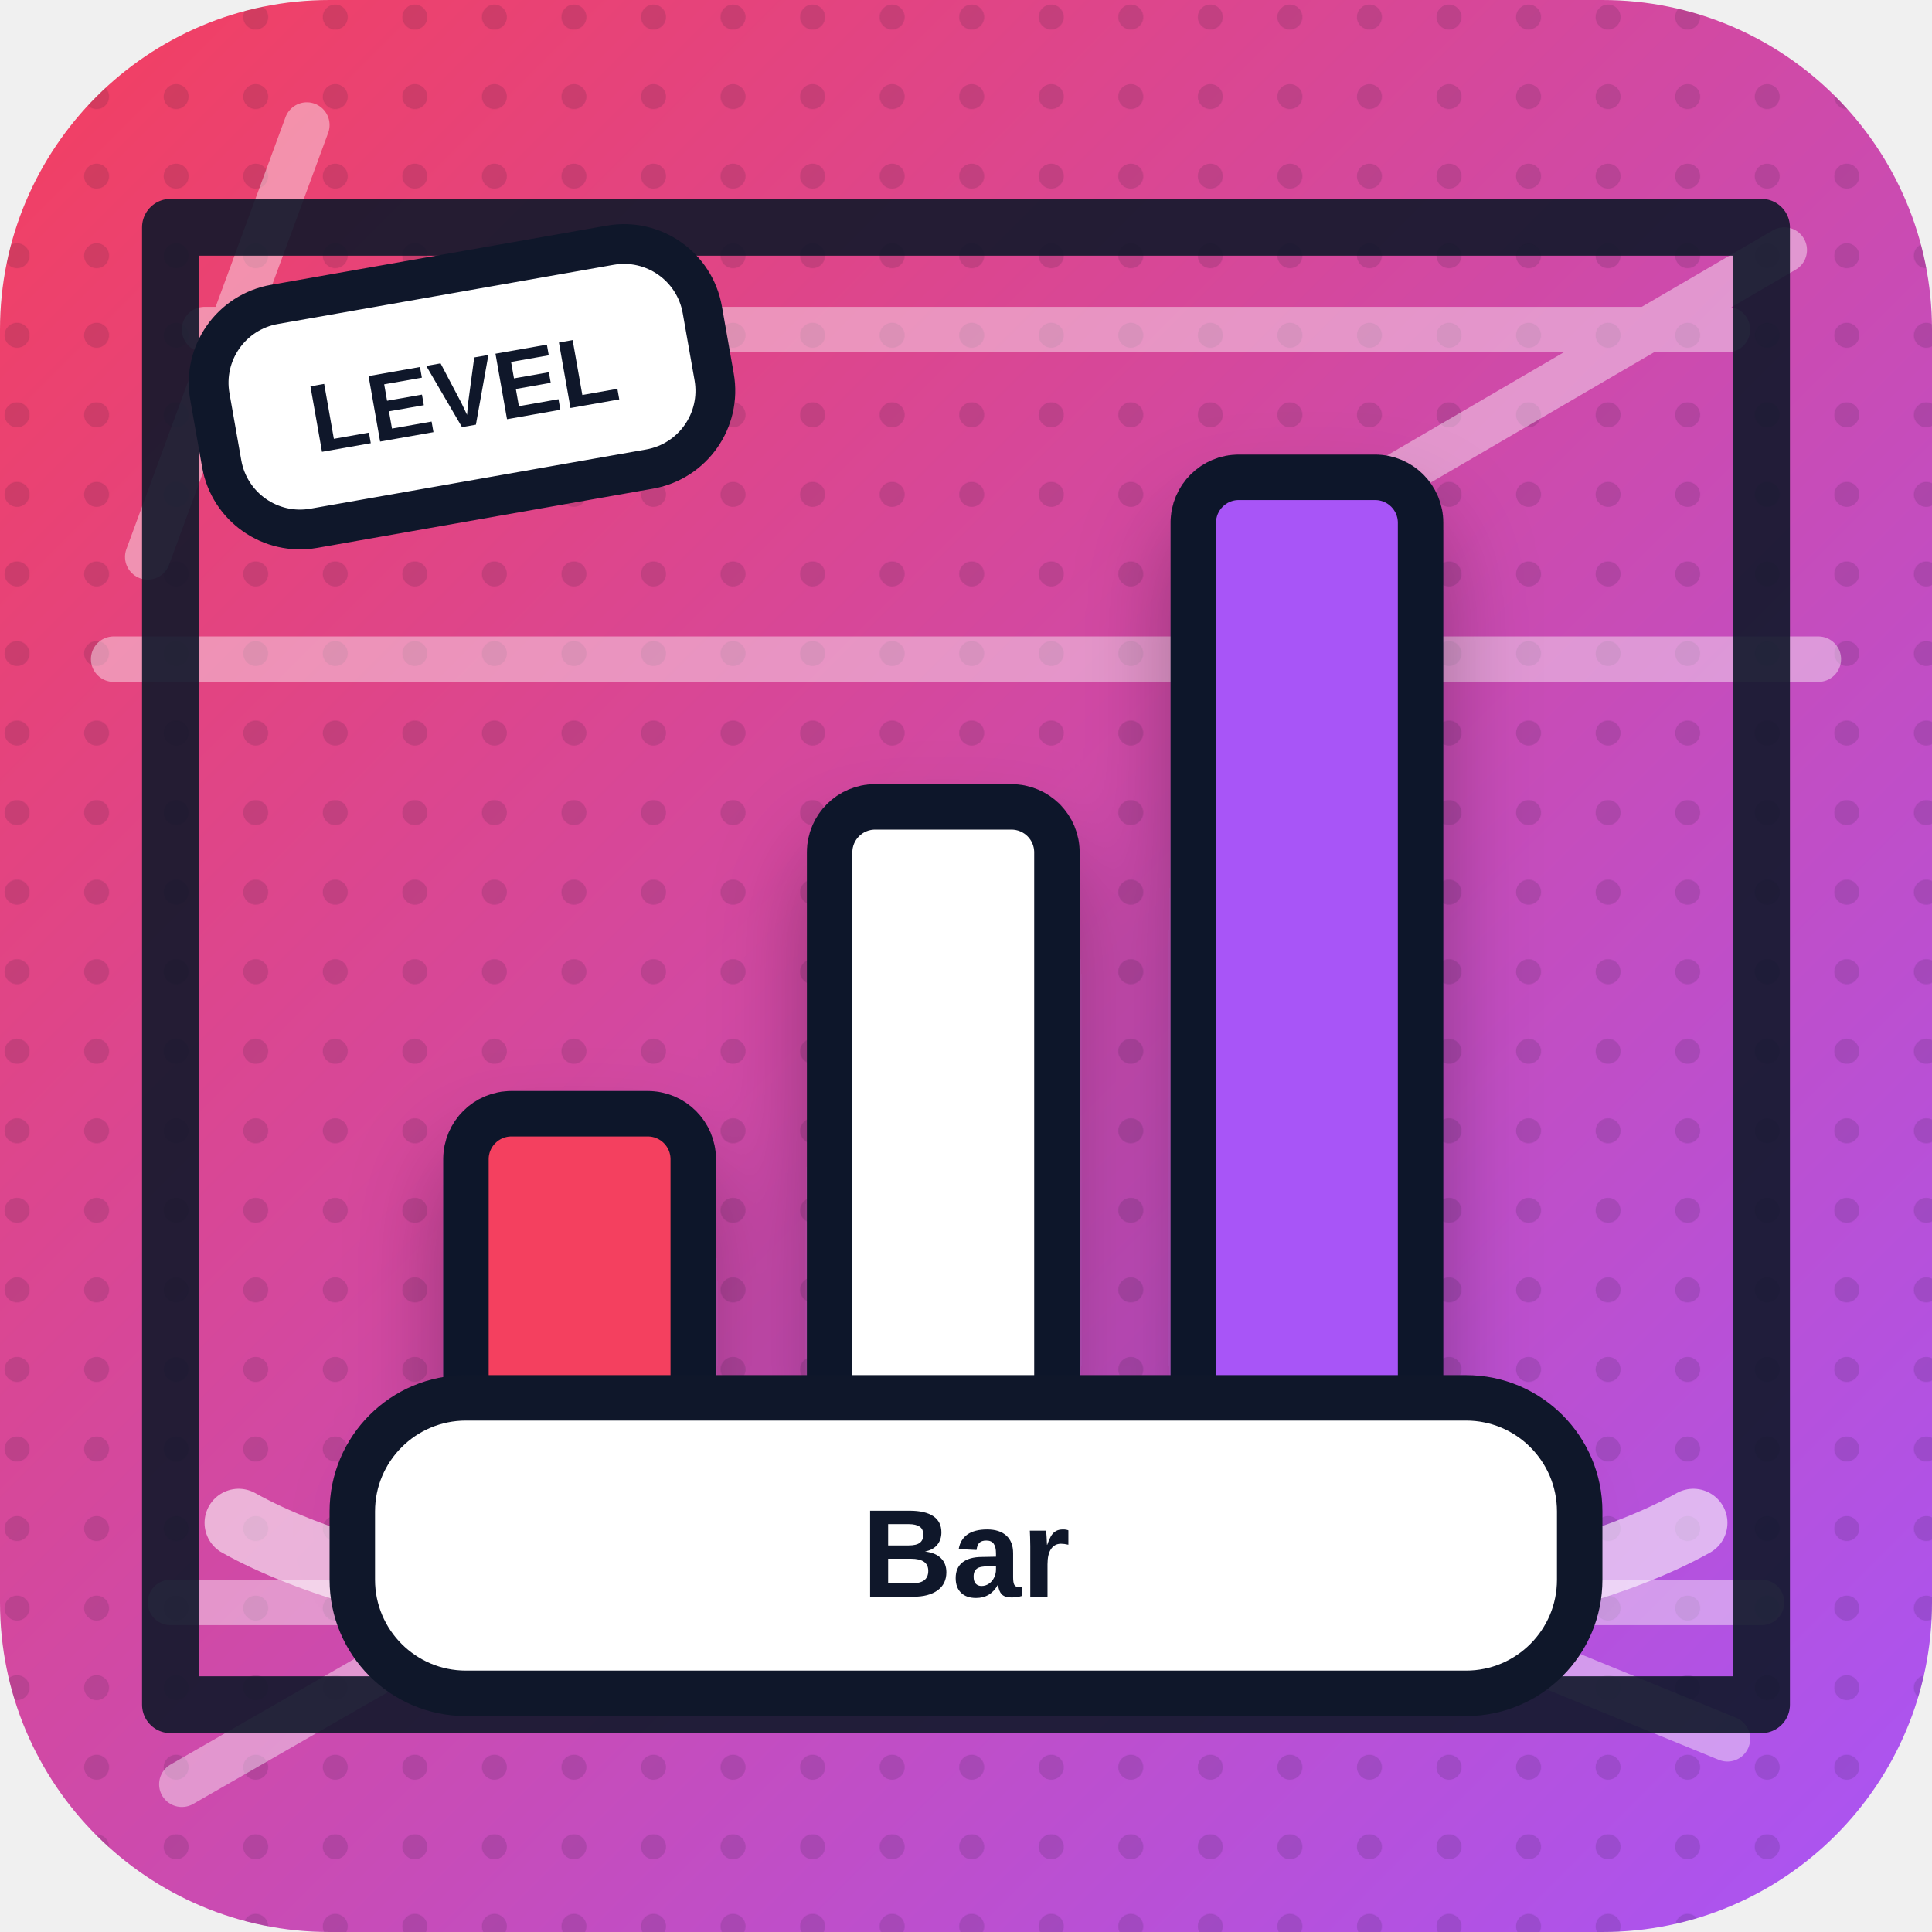
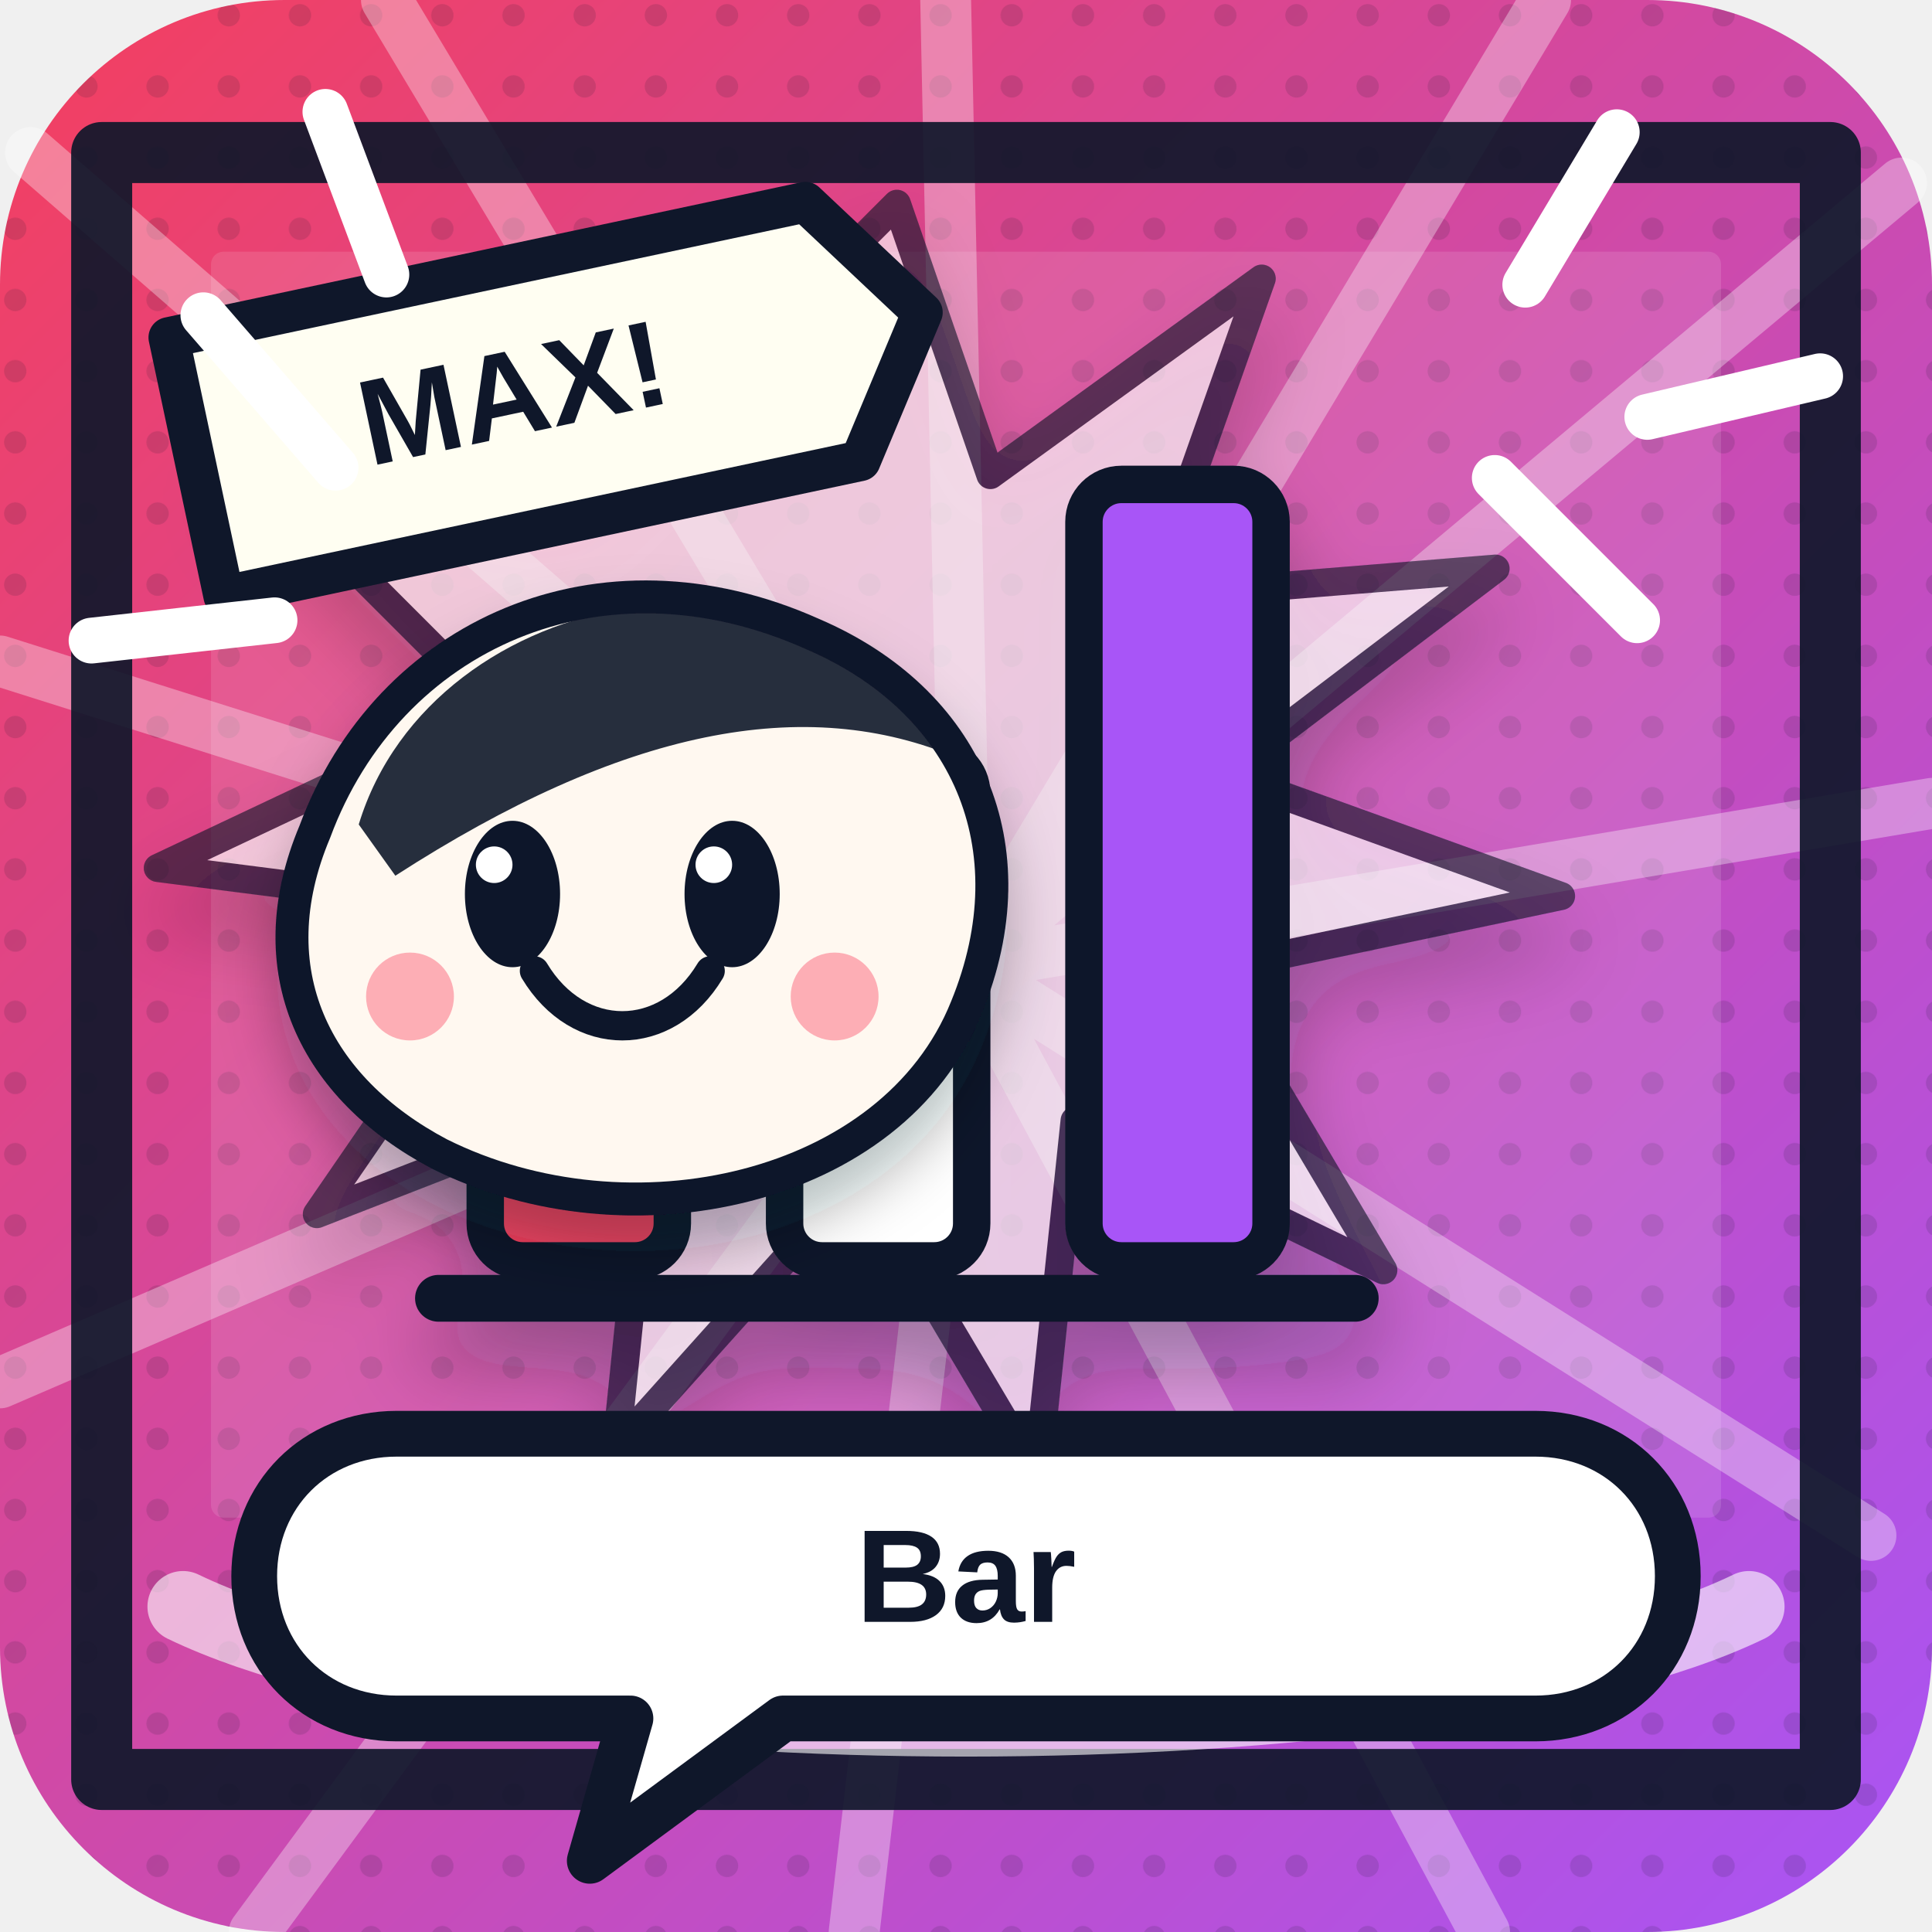
- <svg xmlns="http://www.w3.org/2000/svg" viewBox="0 0 340 340" role="img" aria-label="Bar manga classroom tool icon">
+ <svg xmlns="http://www.w3.org/2000/svg" viewBox="0 0 380 380" role="img" aria-label="Bar manga classroom tool icon">
  <defs>
    <linearGradient id="bg" x1="0" y1="0" x2="1" y2="1">
      <stop offset="0" stop-color="#f43f5e" />
      <stop offset="1" stop-color="#a855f7" />
    </linearGradient>
    <pattern id="dots" width="14" height="14" patternUnits="userSpaceOnUse">
      <circle cx="3" cy="3" r="2.2" fill="#0f172a" opacity=".13" />
    </pattern>
    <filter id="shadow" x="-20%" y="-20%" width="140%" height="140%">
      <feDropShadow dx="0" dy="10" stdDeviation="8" flood-color="#0f172a" flood-opacity=".28" />
    </filter>
  </defs>
-   <rect width="340" height="340" rx="58" fill="url(#bg)" />
-   <rect width="340" height="340" rx="58" fill="url(#dots)" />
-   <path d="M36 58h268M20 116h300M30 282h280M54 22l-28 76M314 44l-72 42M304 306l-88-36M32 314l94-54" stroke="#fff" stroke-width="8" stroke-linecap="round" opacity=".42" />
-   <path d="M30 40h280v260H30z" fill="none" stroke="#0f172a" stroke-width="10" stroke-linejoin="round" opacity=".9" />
-   <g filter="url(#shadow)">
+   <rect width="380" height="380" rx="56" fill="url(#bg)" />
+   <rect width="380" height="380" rx="56" fill="url(#dots)" />
+   <path d="M190 190L6 30M190 190L76 0M190 190L186 0M190 190L304 0M190 190L374 36M190 190L380 158M190 190L368 302M190 190L292 380M190 190L168 380M190 190L50 380M190 190L0 272M190 190L0 130" stroke="#fff" stroke-width="10" stroke-linecap="round" opacity=".34" />
+   <path d="M20 30h340v320H20z" fill="none" stroke="#0f172a" stroke-width="12" stroke-linejoin="round" opacity=".92" />
+   <path d="M44 52h292v244H44z" fill="#ffffff" opacity=".12" stroke="#ffffff" stroke-width="5" stroke-linejoin="round" />
+   <g transform="translate(20 18) scale(.92)" filter="url(#shadow)">
+     <path d="M170 24l20 58 58-42-24 68 74-6-58 44 72 26-76 16 38 64-66-32-8 76-38-64-52 58 8-78-72 28 44-64-78-10 72-34-54-54 72 14z" fill="#ffffff" opacity=".64" stroke="#0f172a" stroke-width="6" stroke-linejoin="round" />
    <rect x="82" y="196" width="40" height="54" rx="8" fill="#f43f5e" stroke="#0f172a" stroke-width="8" />
    <rect x="146" y="142" width="40" height="108" rx="8" fill="#ffffff" stroke="#0f172a" stroke-width="8" />
    <rect x="210" y="84" width="40" height="166" rx="8" fill="#a855f7" stroke="#0f172a" stroke-width="8" />
    <path d="M72 258h196" stroke="#0f172a" stroke-width="10" stroke-linecap="round" />
  </g>
-   <path d="M42 268c50 28 206 28 256 0" fill="none" stroke="#fff" stroke-width="12" stroke-linecap="round" opacity=".58" />
-   <rect x="62" y="246" width="216" height="52" rx="20" fill="#ffffff" stroke="#0f172a" stroke-width="8" />
-   <text x="170" y="281" text-anchor="middle" font-size="22" font-weight="900" fill="#0f172a" font-family="Arial Black, Arial">Bar</text>
-   <g transform="rotate(-10 82 72)">
-     <rect x="38" y="48" width="88" height="40" rx="14" fill="#ffffff" stroke="#0f172a" stroke-width="7" />
-     <text x="82" y="75" text-anchor="middle" font-size="17" font-weight="900" fill="#0f172a" font-family="Arial Black, Arial">LEVEL</text>
+   <g transform="translate(0 34) scale(.72)" filter="url(#shadow)">
+     <g>
+       <path d="M86 180c20-54 78-80 136-54 42 18 60 58 42 102-20 50-92 66-144 40-34-18-50-50-34-88z" fill="#fff8f0" stroke="#0f172a" stroke-width="9" />
+       <path d="M98 178c20-66 124-86 164-18-42-18-92-8-154 32z" fill="#0f172a" opacity=".9" />
+       <ellipse cx="140" cy="197" rx="13" ry="20" fill="#0f172a" />
+       <ellipse cx="200" cy="197" rx="13" ry="20" fill="#0f172a" />
+       <circle cx="135" cy="189" r="5" fill="#fff" />
+       <circle cx="195" cy="189" r="5" fill="#fff" />
+       <path d="M146 218c12 20 36 20 48 0" fill="none" stroke="#0f172a" stroke-width="8" stroke-linecap="round" />
+       <circle cx="112" cy="225" r="12" fill="#fb7185" opacity=".55" />
+       <circle cx="228" cy="225" r="12" fill="#fb7185" opacity=".55" />
+     </g>
  </g>
+   <path d="M36 316c62 30 246 30 308 0" fill="none" stroke="#fff" stroke-width="14" stroke-linecap="round" opacity=".6" />
+   <path d="M78 282h224c16 0 28 12 28 28s-12 28-28 28H154l-38 28 8-28H78c-16 0-28-12-28-28s12-28 28-28z" fill="#ffffff" stroke="#0f172a" stroke-width="9" stroke-linejoin="round" />
+   <text x="190" y="319" text-anchor="middle" font-size="26" font-weight="900" fill="#0f172a" font-family="Arial Black, Arial">Bar</text>
+   <g transform="rotate(-12 104 82)">
+     <path d="M38 52h128l18 26-18 26H38z" fill="#fffef2" stroke="#0f172a" stroke-width="8" stroke-linejoin="round" />
+     <text x="102" y="85" text-anchor="middle" font-size="24" font-weight="900" fill="#0f172a" font-family="Arial Black, Arial">MAX!</text>
+   </g>
+   <path d="M300 56l18-30M324 82l34-8M294 94l28 28M66 92L40 62M54 122l-36 4M76 54L64 22" stroke="#fff" stroke-width="9" stroke-linecap="round" />
</svg>
